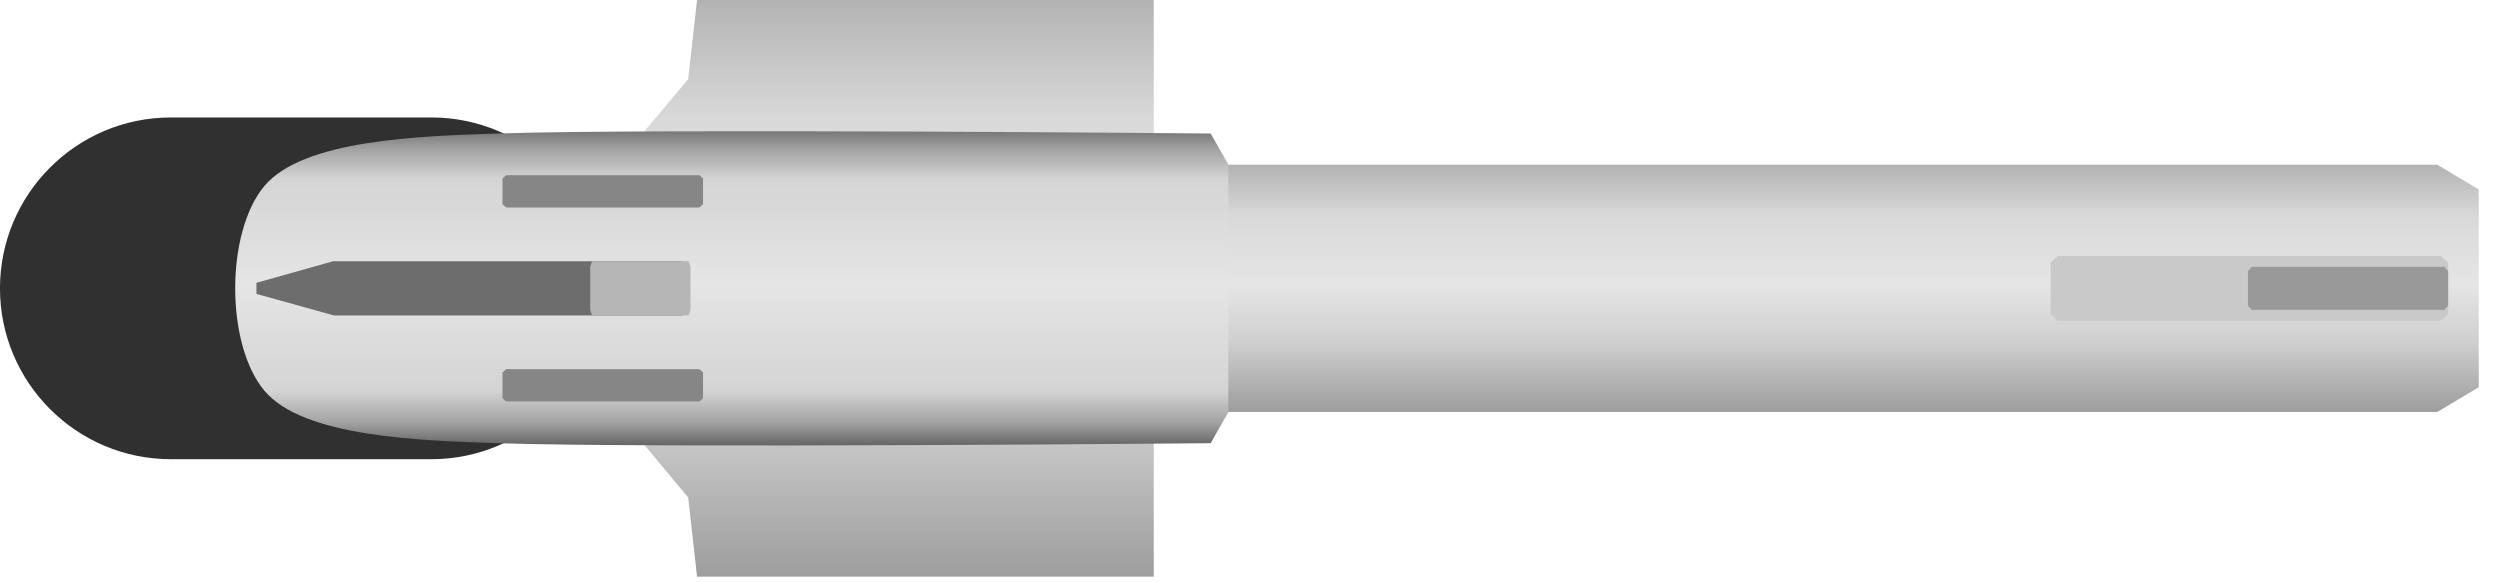
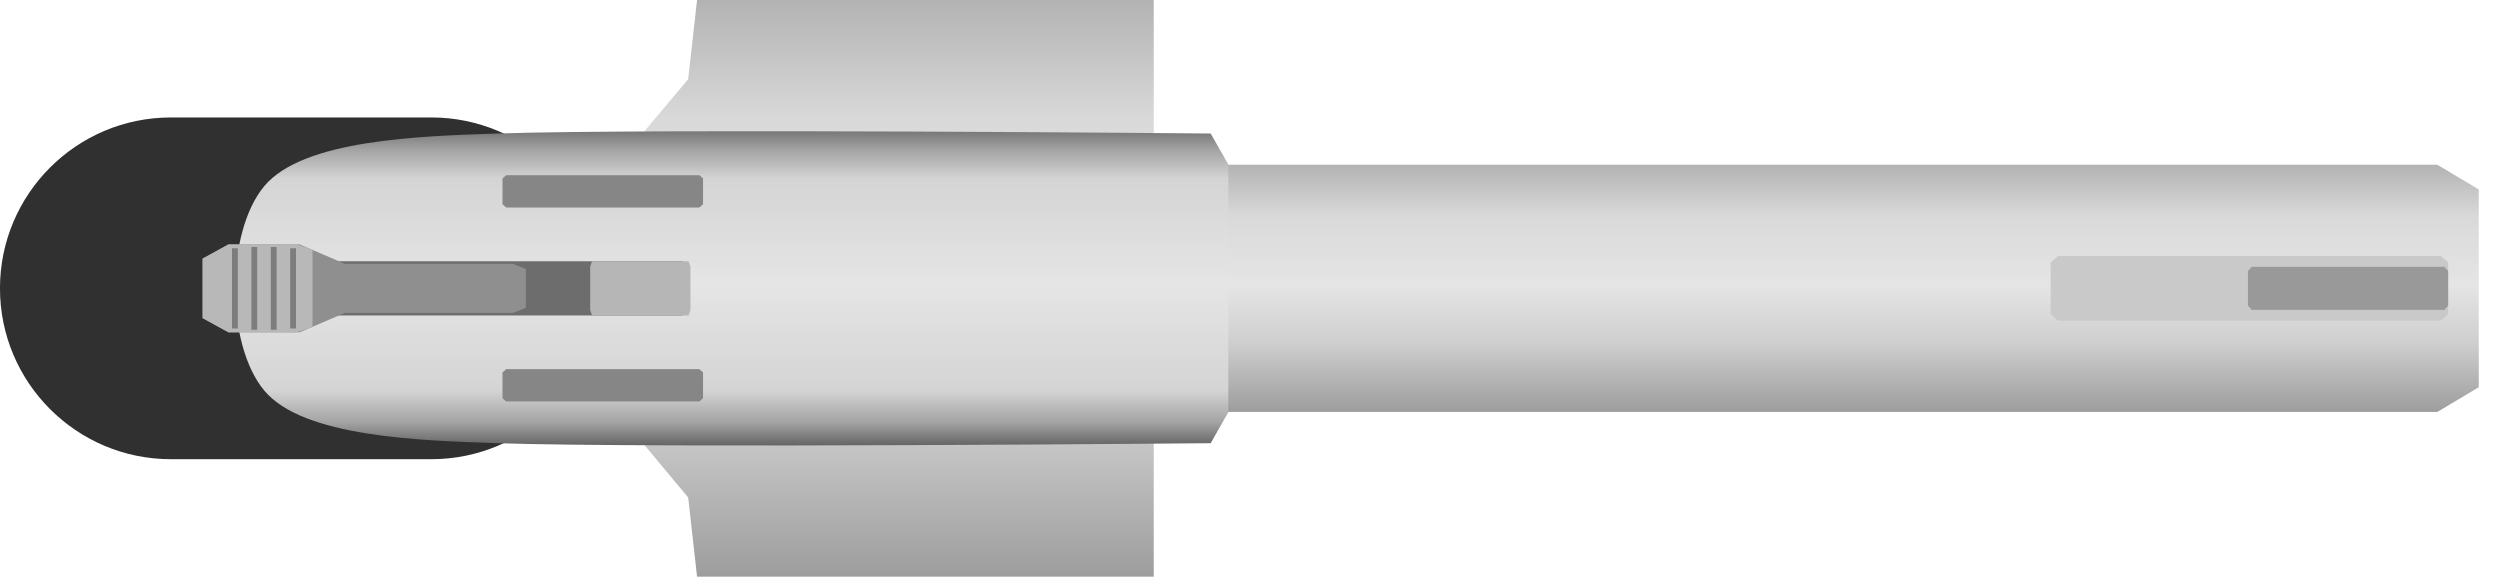
<svg xmlns="http://www.w3.org/2000/svg" width="386.667" height="90" viewBox="-193.333 -45 386.667 90" fill-rule="evenodd" stroke-linejoin="round" stroke-miterlimit="2" clip-rule="evenodd">
  <defs>
    <linearGradient id="revolver-barrel-shading" gradientUnits="userSpaceOnUse" x1="5.86" y1="18.937" x2="5.86" y2="-20.7">
      <stop offset="0" stop-color="#9c9c9c" />
      <stop offset="0.28" stop-color="#cfcfcf" />
      <stop offset="0.5" stop-color="#e5e5e5" />
      <stop offset="0.77" stop-color="#d9d9d9" />
      <stop offset="1" stop-color="#adadad" />
    </linearGradient>
    <linearGradient id="revolver-cylinder-shading" gradientUnits="userSpaceOnUse" x1="-52.977" y1="44.713" x2="-52.977" y2="-47.75">
      <stop offset="0" stop-color="#9c9c9c" />
      <stop offset="0.28" stop-color="#cfcfcf" />
      <stop offset="0.5" stop-color="#e5e5e5" />
      <stop offset="0.77" stop-color="#d9d9d9" />
      <stop offset="1" stop-color="#adadad" />
    </linearGradient>
    <linearGradient id="revolver-frame-shading" gradientUnits="userSpaceOnUse" x1="-85.073" y1="23.823" x2="-85.073" y2="-25.827">
      <stop offset="0" stop-color="#676666" />
      <stop offset="0.07" stop-color="#a4a3a3" />
      <stop offset="0.17" stop-color="#d4d4d4" />
      <stop offset="0.5" stop-color="#e5e5e5" />
      <stop offset="0.83" stop-color="#d4d4d4" />
      <stop offset="0.92" stop-color="#a3a3a3" />
      <stop offset="1" stop-color="#666666" />
    </linearGradient>
  </defs>
  <g id="grip">
    <path d="M-100.183,-0.403 C-100.183,-14.99 -112.027,-26.833 -126.613,-26.833 L-166.907,-26.833 C-181.49,-26.833 -193.337,-14.99 -193.337,-0.403 C-193.337,14.183 -181.49,26.023 -166.907,26.023 L-126.613,26.023 C-112.027,26.023 -100.183,14.183 -100.183,-0.403 Z" fill="#303030" />
  </g>
  <g id="barrel">
    <path d="M190.05,-15.697 L183.637,-19.52 L-146.03,-19.52 L-152.443,-15.697 L-152.443,14.89 L-146.03,18.713 L183.637,18.713 L190.05,14.89 L190.05,-15.697 Z" fill="url(#revolver-barrel-shading)" />
  </g>
  <g id="cylinder-window">
    <rect x="-90" y="-26" width="74" height="51" fill="#2a2a2a" />
    <rect x="-90" y="-26" width="74" height="51" fill="none" stroke="#1a1a1a" stroke-width="2" />
    <rect id="recoil-shield" x="-93" y="-24" width="9" height="47" fill="#b9b9b9" />
    <circle id="firing-pin-hole" cx="-88.5" cy="-0.5" r="2.2" fill="#2a2a2a" />
    <rect id="crane-hinge" x="-24" y="-26" width="9" height="12" fill="#8a8a8a" />
  </g>
  <g id="cylinder">
    <path d="M-14.887,44.193 L-14.887,-45 L-85.523,-45 L-86.897,-32.747 L-93.563,-24.823 L-93.563,23.95 L-86.897,31.943 L-85.523,44.193 L-14.887,44.193 Z" fill="url(#revolver-cylinder-shading)" />
  </g>
  <g id="frame">
    <path id="top-strap" d="M-3.353,-19.563 L-6.083,-24.35 C-6.083,-24.35 -92.547,-25.15 -116.383,-24.35 C-128.46,-23.947 -146.437,-23.413 -152.447,-16.227 C-158.457,-9.047 -158.457,8.237 -152.447,15.423 C-146.437,22.607 -128.46,23.14 -116.383,23.547 C-92.547,24.343 -6.083,23.547 -6.083,23.547 L-3.353,18.757 L-3.353,-19.563 Z" fill="url(#revolver-frame-shading)" />
    <path id="hammer-channel" d="M-87.747,3.79 L-87.747,-4.593 L-141.82,-4.593 L-153.673,-1.26 L-153.673,0.457 L-141.687,3.79 L-87.747,3.79 Z" fill="#6d6d6d" />
  </g>
+   <g id="hammer">
+     <path id="hammer-body" d="M-112,-3.4 L-114,-4.2 L-140,-4.2 L-147,-7.2 L-158,-7.2 L-162,-5 L-162,4.2 L-158,6.4 L-147,6.4 L-140,3.4 L-114,3.4 L-112,2.6 Z" fill="#8f8f8f" />
+     <path id="hammer-spur" d="M-145,-6.4 L-147.5,-7.2 L-158,-7.2 L-162,-5 L-162,4.2 L-158,6.4 L-147.5,6.4 L-145,5.6 Z" fill="#b8b8b8" />
+     <g id="spur-checkering" stroke="#7d7d7d" stroke-width="0.9">
+       <path d="M-148,-6.6 L-148,5.8" />
+       <path d="M-151,-6.8 L-151,6" />
+       <path d="M-154,-6.8 L-154,6" />
+       <path d="M-157,-6.6 L-157,5.8" />
+     </g>
+   </g>
  <g id="rear-sight">
    <path id="rear-sight-blade" d="M-86.543,-3.757 L-86.83,-4.593 L-101.763,-4.593 L-102.05,-3.757 L-102.05,2.95 L-101.763,3.79 L-86.83,3.79 L-86.543,2.95 L-86.543,-3.757 Z" fill="#b6b6b6" />
    <path d="M-84.597,-17.403 L-85.17,-17.903 L-115.037,-17.903 L-115.613,-17.403 L-115.613,-13.403 L-115.037,-12.903 L-85.17,-12.903 L-84.597,-13.403 L-84.597,-17.403 Z" fill="#868686" />
    <path d="M-84.597,12.597 L-85.17,12.097 L-115.037,12.097 L-115.613,12.597 L-115.613,16.597 L-115.037,17.097 L-85.17,17.097 L-84.597,16.597 L-84.597,12.597 Z" fill="#868686" />
  </g>
  <g id="front-sight">
    <path d="M185.313,-4.403 L184.177,-5.403 L124.983,-5.403 L123.843,-4.403 L123.843,3.597 L124.983,4.597 L184.177,4.597 L185.313,3.597 L185.313,-4.403 Z" fill="#c9c9c9" />
    <path d="M185.317,-3.07 L184.743,-3.737 L154.923,-3.737 L154.35,-3.07 L154.35,2.263 L154.923,2.93 L184.743,2.93 L185.317,2.263 L185.317,-3.07 Z" fill="#999999" />
  </g>
</svg>
